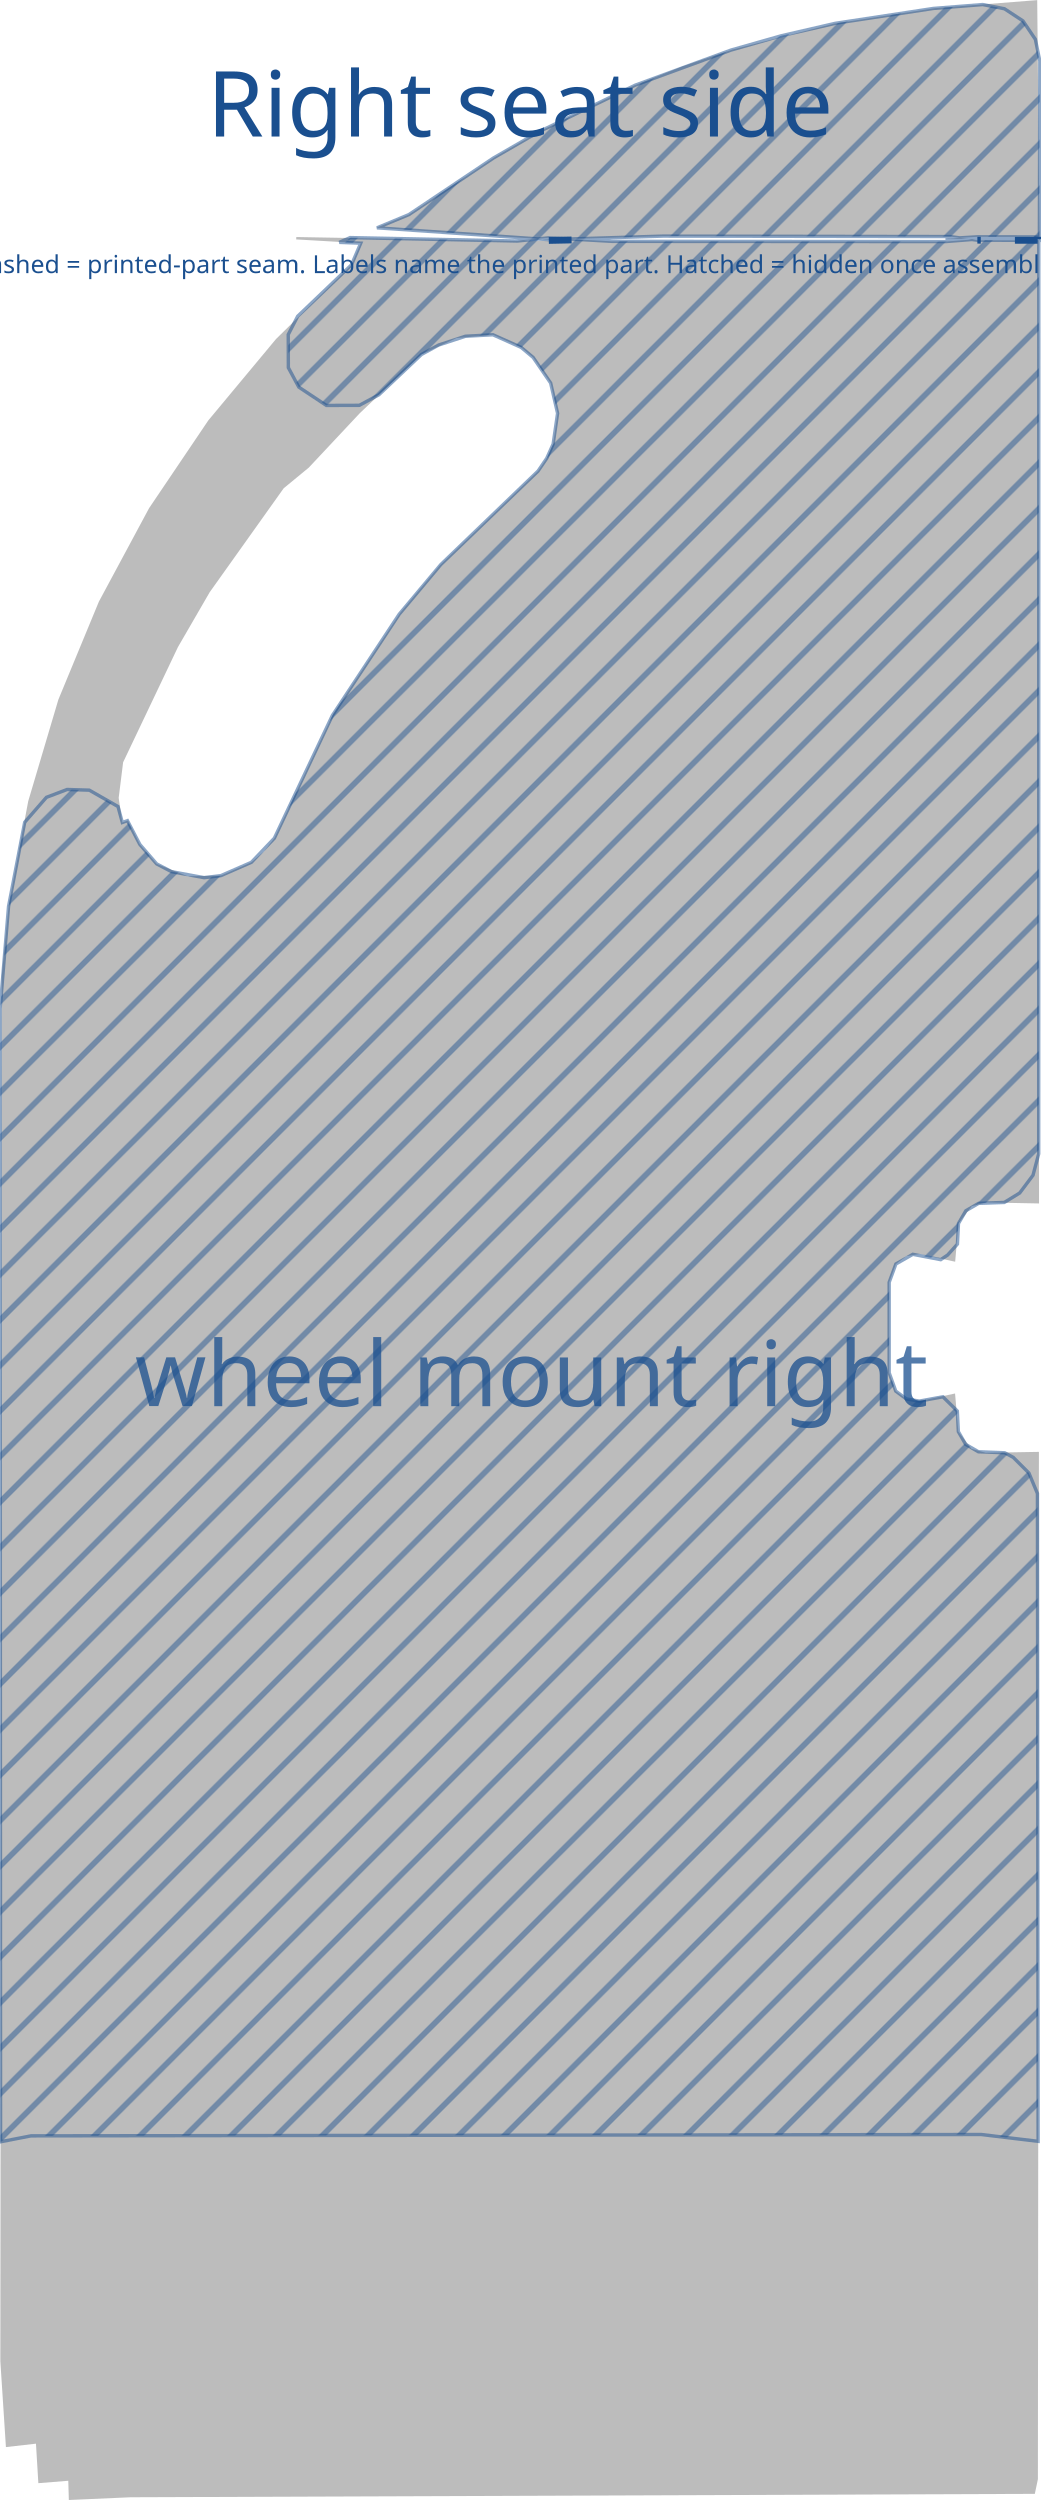
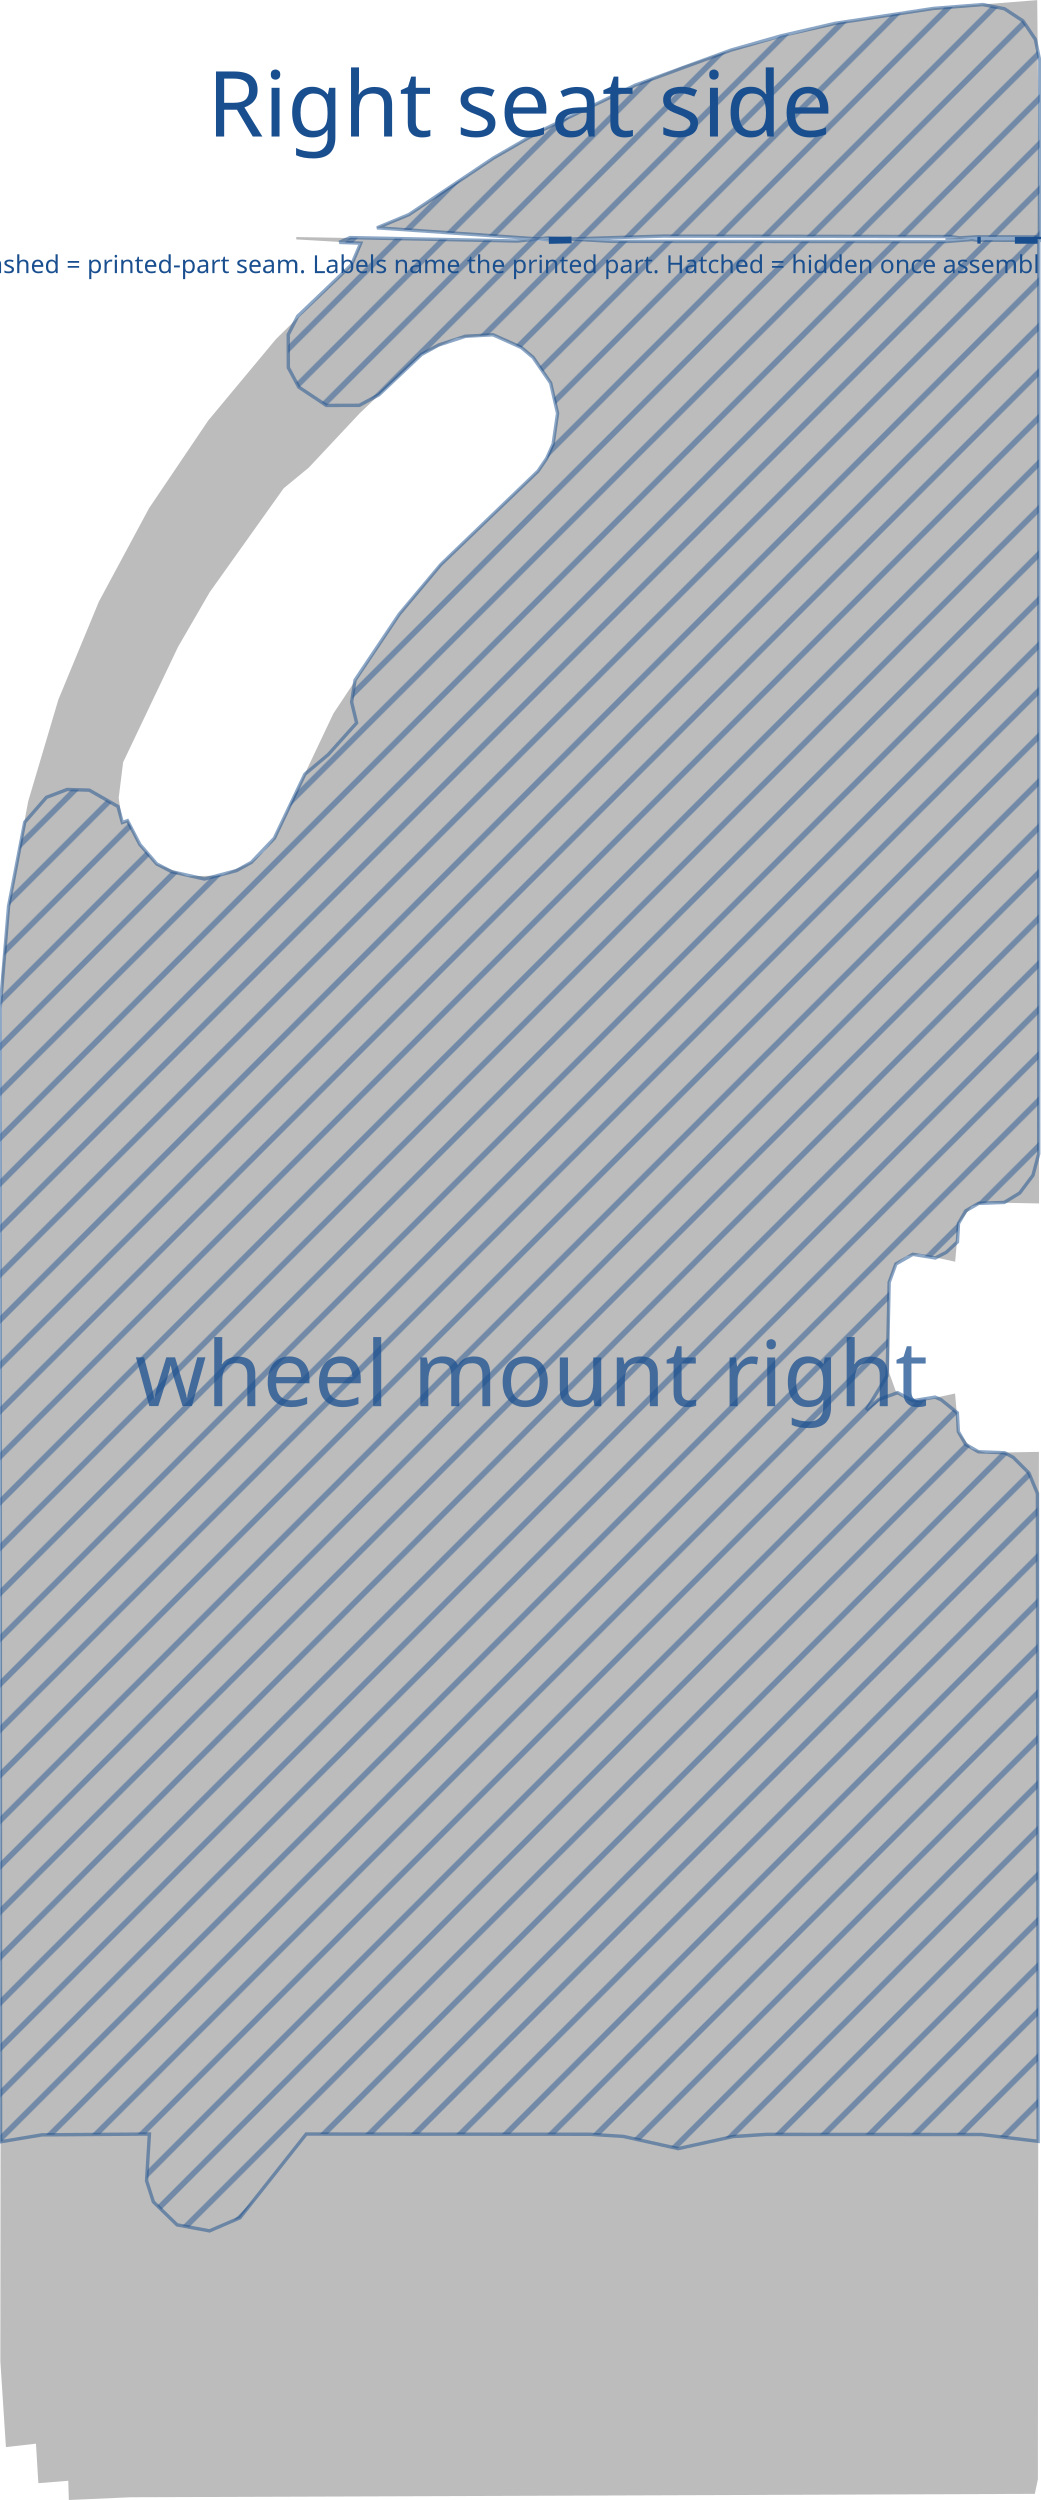
<svg xmlns="http://www.w3.org/2000/svg" width="91.4mm" height="219.7mm" viewBox="0 0 91.4 219.7" version="1.1">
  <defs>
    <pattern id="hidden" width="4" height="4" patternUnits="userSpaceOnUse">
      <path d="M-1 1 L1 -1 M0 4 L4 0 M3 5 L5 3" stroke="#1a4f8f" stroke-width="0.5" stroke-opacity="0.45" />
    </pattern>
  </defs>
  <path d="M91.15 0.01 L82.15 0.72 L73.28 2.08 L64.36 4.36 L59.99 5.83 L55.71 7.52 L47.44 11.53 L43.46 13.82 L35.93 18.86 L33.08 20.01 L48.23 21.06 L58.25 20.75 L83.5 20.79 L85.89 21.11 L91.36 21.12 Z M0.03 207.5 L0.52 215.05 L3.16 214.75 L3.37 218.22 L6 218.01 L6.05 219.7 L11.47 219.46 L90.94 219.16 L91.21 217.87 L91.3 127.59 L86.63 127.67 L85.38 127.33 L84.22 125.81 L83.93 122.46 L80.79 123.13 L79.65 122.94 L78.72 122.25 L78.14 120.64 L78.14 112.69 L78.73 111.08 L79.66 110.39 L80.8 110.2 L83.94 110.88 L84.23 107.52 L85.4 106 L86.65 105.67 L91.31 105.76 L91.29 20.82 L85.89 20.81 L83.09 20.98 L85.89 21.01 L83.09 21.23 L53.79 21.21 L48.23 20.9 L45.47 21.14 L50.07 21.19 L48.23 20.98 L45.46 21.18 L26.04 20.83 L26.03 21.04 L31.7 21.37 L30.89 23.27 L24.26 29.79 L18.31 36.94 L13.1 44.66 L8.69 52.87 L5.13 61.48 L2.48 70.41 L0.76 79.57 L0.15 85.75 Z M43.32 29.42 L45.8 30.53 L46.85 31.41 L48.39 33.66 L49 36.32 L48.61 39.02 L48.05 40.27 L47.28 41.4 L38.61 49.74 L35.19 53.83 L29.3 62.7 L24.11 73.66 L23.2 74.82 L22.09 75.78 L19.41 76.95 L16.48 77 L13.77 75.92 L12.29 74.21 L11.25 72.1 L10.75 72.28 L10.43 70.12 L10.82 66.99 L15.64 56.86 L18.43 52.04 L24.93 42.91 L27.14 41.09 L31.61 36.32 L37.04 31.15 L40.11 29.71 Z" fill="#bcbcbc" fill-rule="evenodd" />
-   <path d="M48.23 21.06 L58.25 20.75 L83.5 20.79 L85.89 21.11 L91.34 21.12 L91.38 5.37 L90.99 3.46 L89.9 1.84 L88.27 0.77 L86.36 0.4 L82.03 0.74 L73.4 2.05 L68.67 3.14 L64.24 4.4 L55.83 7.48 L47.34 11.59 L43.37 13.88 L35.93 18.86 L33.13 20.02 Z M2.72 187.7 L86.23 187.58 L91.23 188.18 L91.17 131.25 L90.42 129.45 L89.04 128.07 L88.29 127.67 L85.98 127.58 L84.86 126.93 L84.22 125.81 L84.13 124 L82.86 122.75 L80.79 123.13 L79.65 122.94 L78.72 122.25 L78.14 120.64 L78.14 112.69 L78.73 111.08 L80.22 110.23 L82.67 110.7 L83.28 110.29 L84.14 109.33 L84.23 107.52 L84.88 106.4 L86 105.75 L88.26 105.67 L89.61 104.84 L90.78 103.28 L91.28 101.4 L91.29 20.82 L85.89 20.81 L83.09 20.98 L85.89 21.01 L83.09 21.23 L53.79 21.21 L48.23 20.9 L45.46 21.18 L30.77 20.88 L29.82 21.3 L31.7 21.37 L30.89 23.27 L26.16 27.79 L25.33 29.4 L25.34 32.31 L26.26 34.02 L28.68 35.63 L31.58 35.62 L33.3 34.69 L37.04 31.15 L38.55 30.32 L40.9 29.55 L43.32 29.42 L45.8 30.53 L46.85 31.41 L48.39 33.66 L49 36.32 L48.61 39.02 L48.05 40.27 L47.28 41.4 L38.74 49.61 L35.08 53.98 L29.21 62.87 L24.11 73.66 L22.09 75.78 L19.41 76.95 L17.94 77.13 L15.07 76.6 L13.77 75.92 L12.29 74.21 L11.2 72.12 L10.75 72.28 L10.37 70.88 L7.85 69.44 L5.9 69.38 L4.08 70.07 L2.17 72.26 L0.75 79.66 L0.01 88.64 L0.05 188.22 Z" fill="url(#hidden)" fill-rule="evenodd" stroke="#1a4f8f" stroke-width="0.3" stroke-opacity="0.5" />
+   <path d="M48.23 21.06 L58.25 20.75 L83.5 20.79 L85.89 21.11 L91.34 21.12 L91.38 5.37 L90.99 3.46 L89.9 1.84 L88.27 0.77 L86.36 0.4 L82.03 0.74 L73.4 2.05 L68.67 3.14 L64.24 4.4 L55.83 7.48 L47.34 11.59 L43.37 13.88 L35.93 18.86 L33.13 20.02 Z M18.41 196.05 L21.08 194.9 L26.91 187.54 L51.85 187.56 L54.79 187.75 L59.6 188.82 L64.41 187.76 L67.34 187.57 L86.23 187.58 L91.23 188.18 L91.17 131.25 L90.42 129.45 L89.04 128.07 L88.29 127.67 L85.98 127.58 L84.86 126.93 L84.22 125.81 L84.13 124.16 L82.71 123.01 L82.17 122.78 L80.21 123.1 L78.88 122.39 L77.23 122.99 L76.13 123.9 L77.96 120.9 L78.14 112.69 L78.73 111.08 L80.22 110.23 L82.2 110.55 L83.16 110.05 L84.14 109.14 L84.23 107.52 L84.88 106.4 L86 105.75 L88.26 105.67 L89.61 104.84 L90.78 103.28 L91.28 101.4 L91.29 20.82 L85.89 20.81 L83.09 20.98 L85.89 21.01 L83.09 21.23 L53.79 21.21 L48.23 20.9 L45.46 21.18 L30.77 20.88 L29.82 21.3 L31.7 21.37 L30.89 23.27 L26.16 27.79 L25.33 29.4 L25.34 32.31 L26.26 34.02 L28.68 35.63 L31.58 35.62 L33.3 34.69 L37.04 31.15 L38.55 30.32 L40.9 29.55 L43.32 29.42 L45.8 30.53 L46.85 31.41 L48.39 33.66 L49 36.32 L48.61 39.02 L48.05 40.27 L47.28 41.4 L38.74 49.61 L35.08 53.98 L31.2 59.77 L30.9 61.7 L31.34 63.53 L28.85 66.31 L26.79 68.04 L24.11 73.66 L22.09 75.78 L20.8 76.5 L17.97 77.25 L15.07 76.6 L13.77 75.92 L12.29 74.21 L11.2 72.12 L10.75 72.28 L10.37 70.88 L7.85 69.44 L5.9 69.38 L4.08 70.07 L2.17 72.26 L0.75 79.66 L0.01 88.64 L0.05 188.22 L3.69 187.61 L13.13 187.54 L12.88 191.64 L13.48 193.5 L15.56 195.52 Z" fill="url(#hidden)" fill-rule="evenodd" stroke="#1a4f8f" stroke-width="0.3" stroke-opacity="0.5" />
  <polyline points="91.19,21.12 85.89,21.11" fill="none" stroke="#1a4f8f" stroke-width="0.6" stroke-dasharray="2 3" />
  <polyline points="91.2,20.81 91.19,20.91" fill="none" stroke="#1a4f8f" stroke-width="0.6" stroke-dasharray="2 3" />
  <polyline points="91.3,21.02 91.29,20.82" fill="none" stroke="#1a4f8f" stroke-width="0.6" stroke-dasharray="2 3" />
  <polyline points="48.23,21.13 51.95,21.05" fill="none" stroke="#1a4f8f" stroke-width="0.6" stroke-dasharray="2 3" />
  <text x="46.7" y="123.58" text-anchor="middle" font-family="sans-serif" font-size="8" fill="#1a4f8f" opacity="0.75">wheel mount right</text>
  <text x="45.7" y="12" text-anchor="middle" font-family="sans-serif" font-size="8" fill="#1a4f8f">Right seat side</text>
  <text x="45.7" y="24" text-anchor="middle" font-family="sans-serif" font-size="2.19" fill="#1a4f8f">Dashed = printed-part seam. Labels name the printed part. Hatched = hidden once assembled</text>
</svg>
